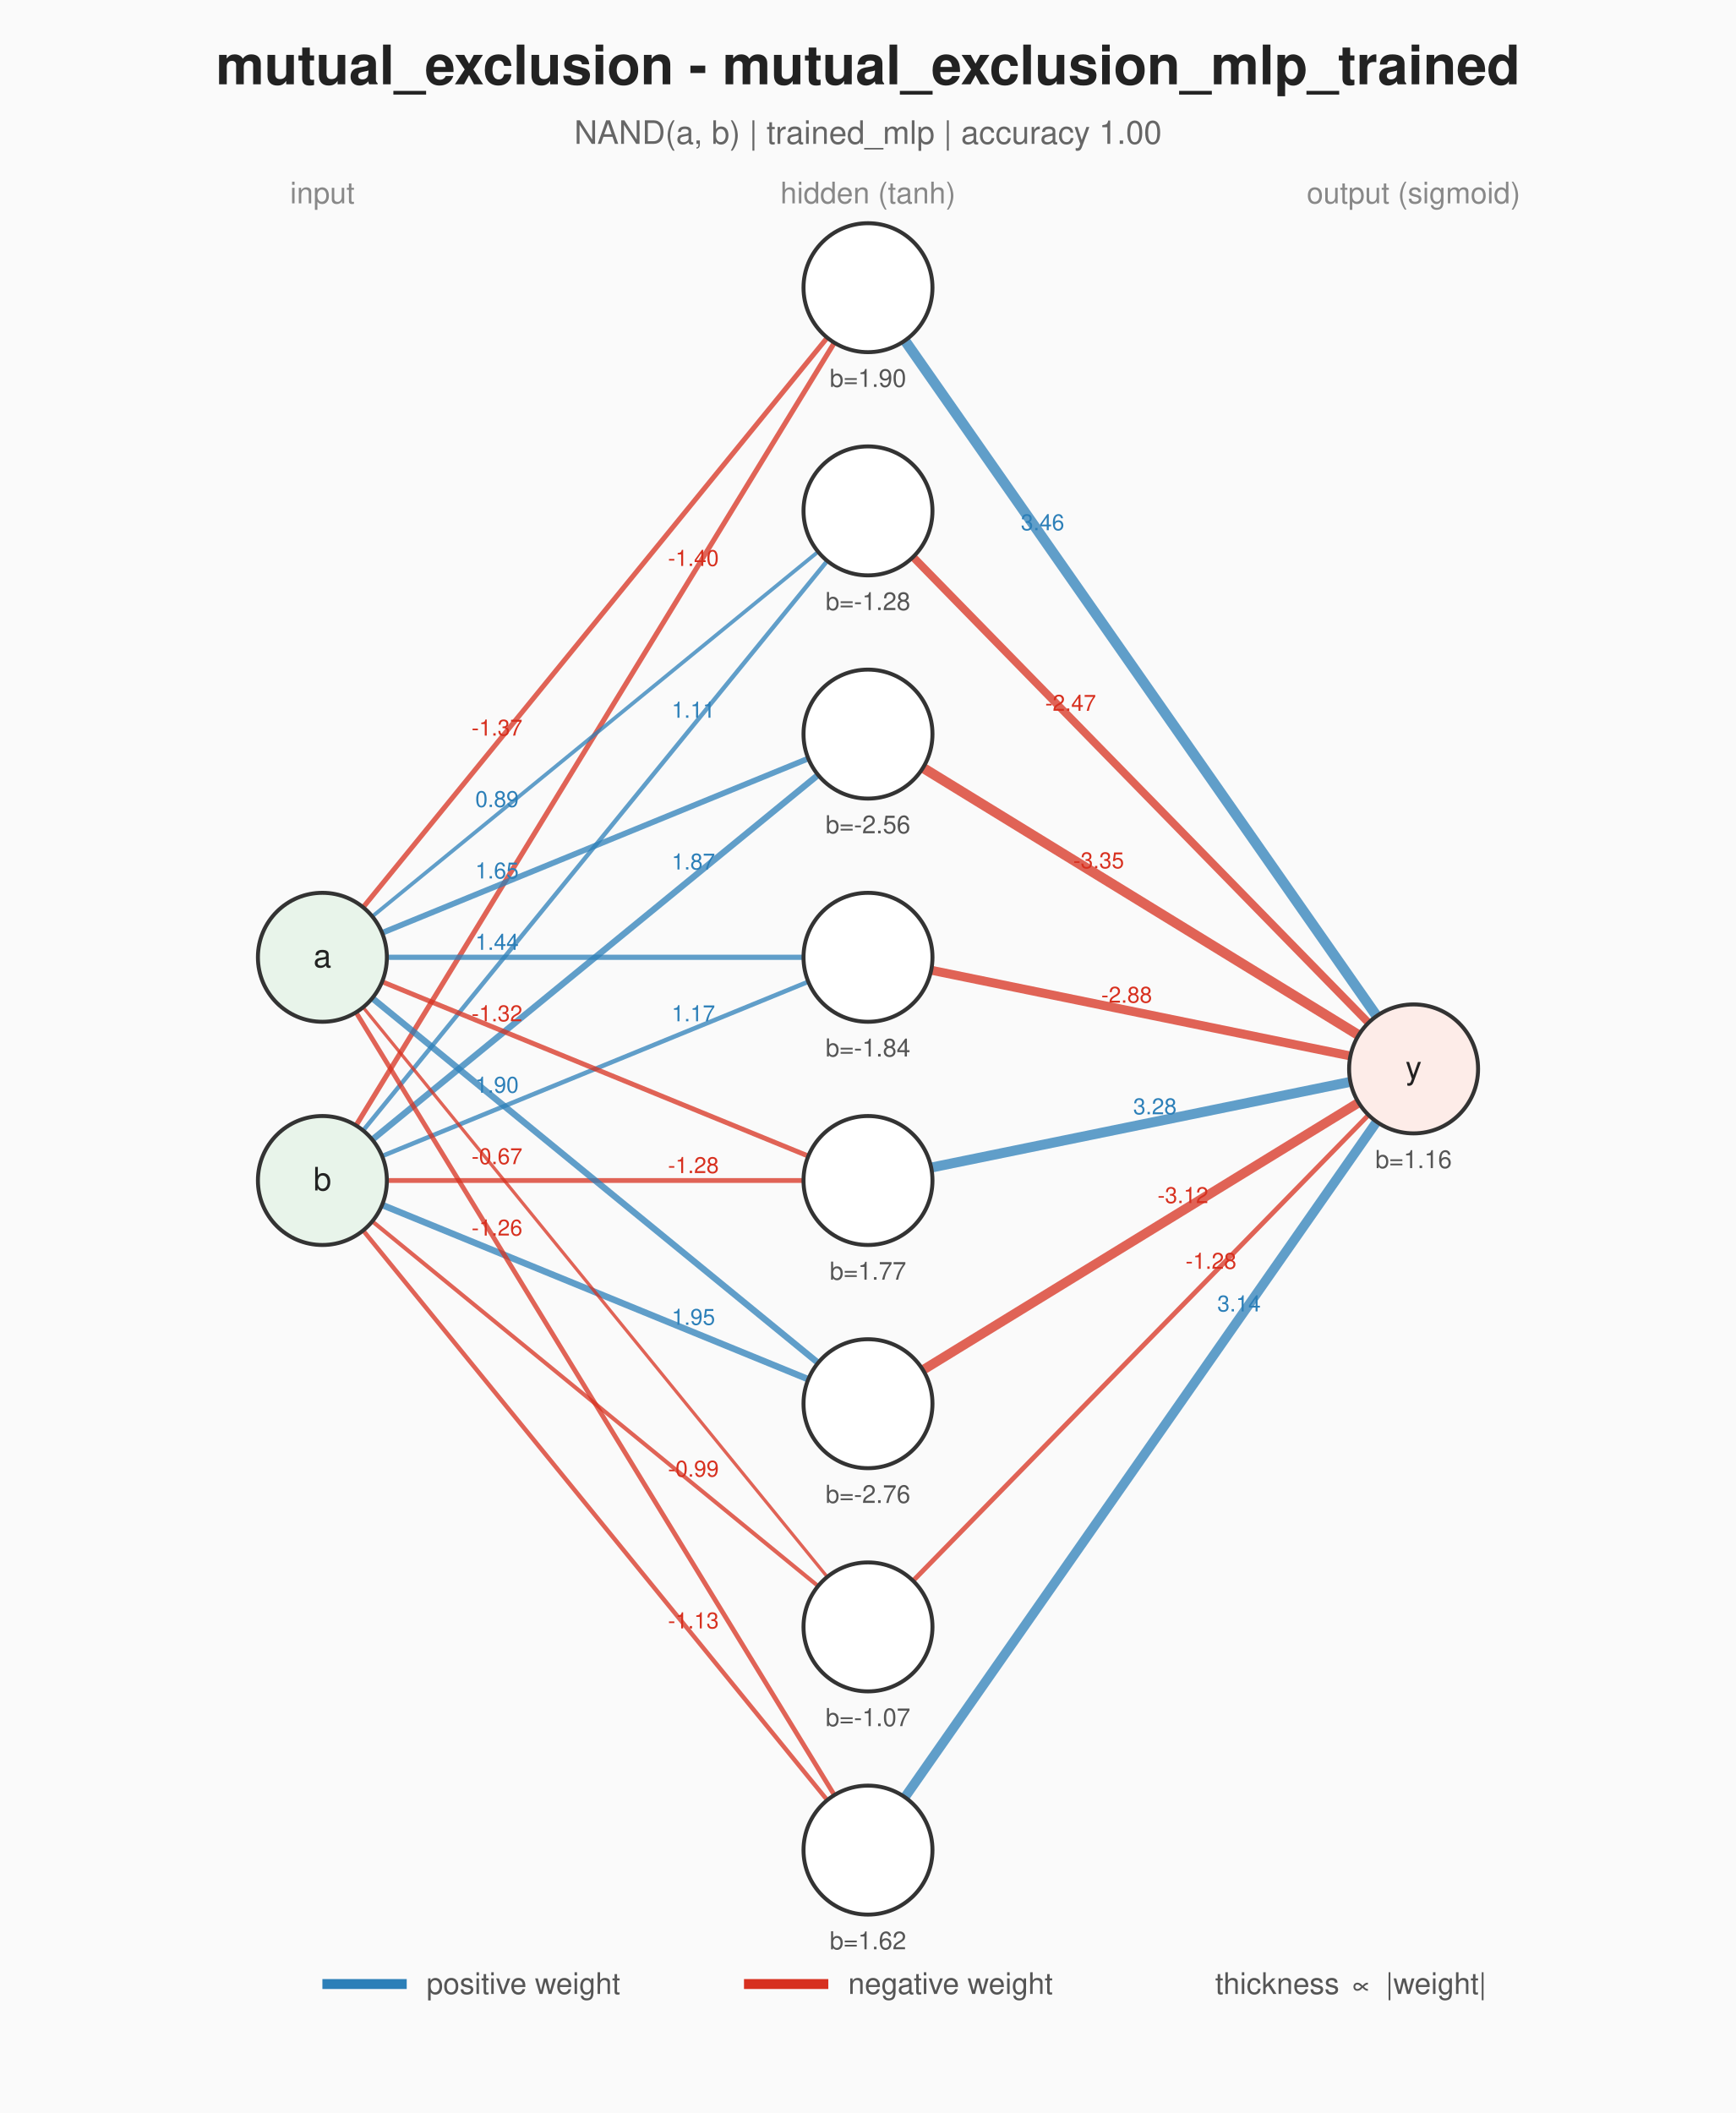
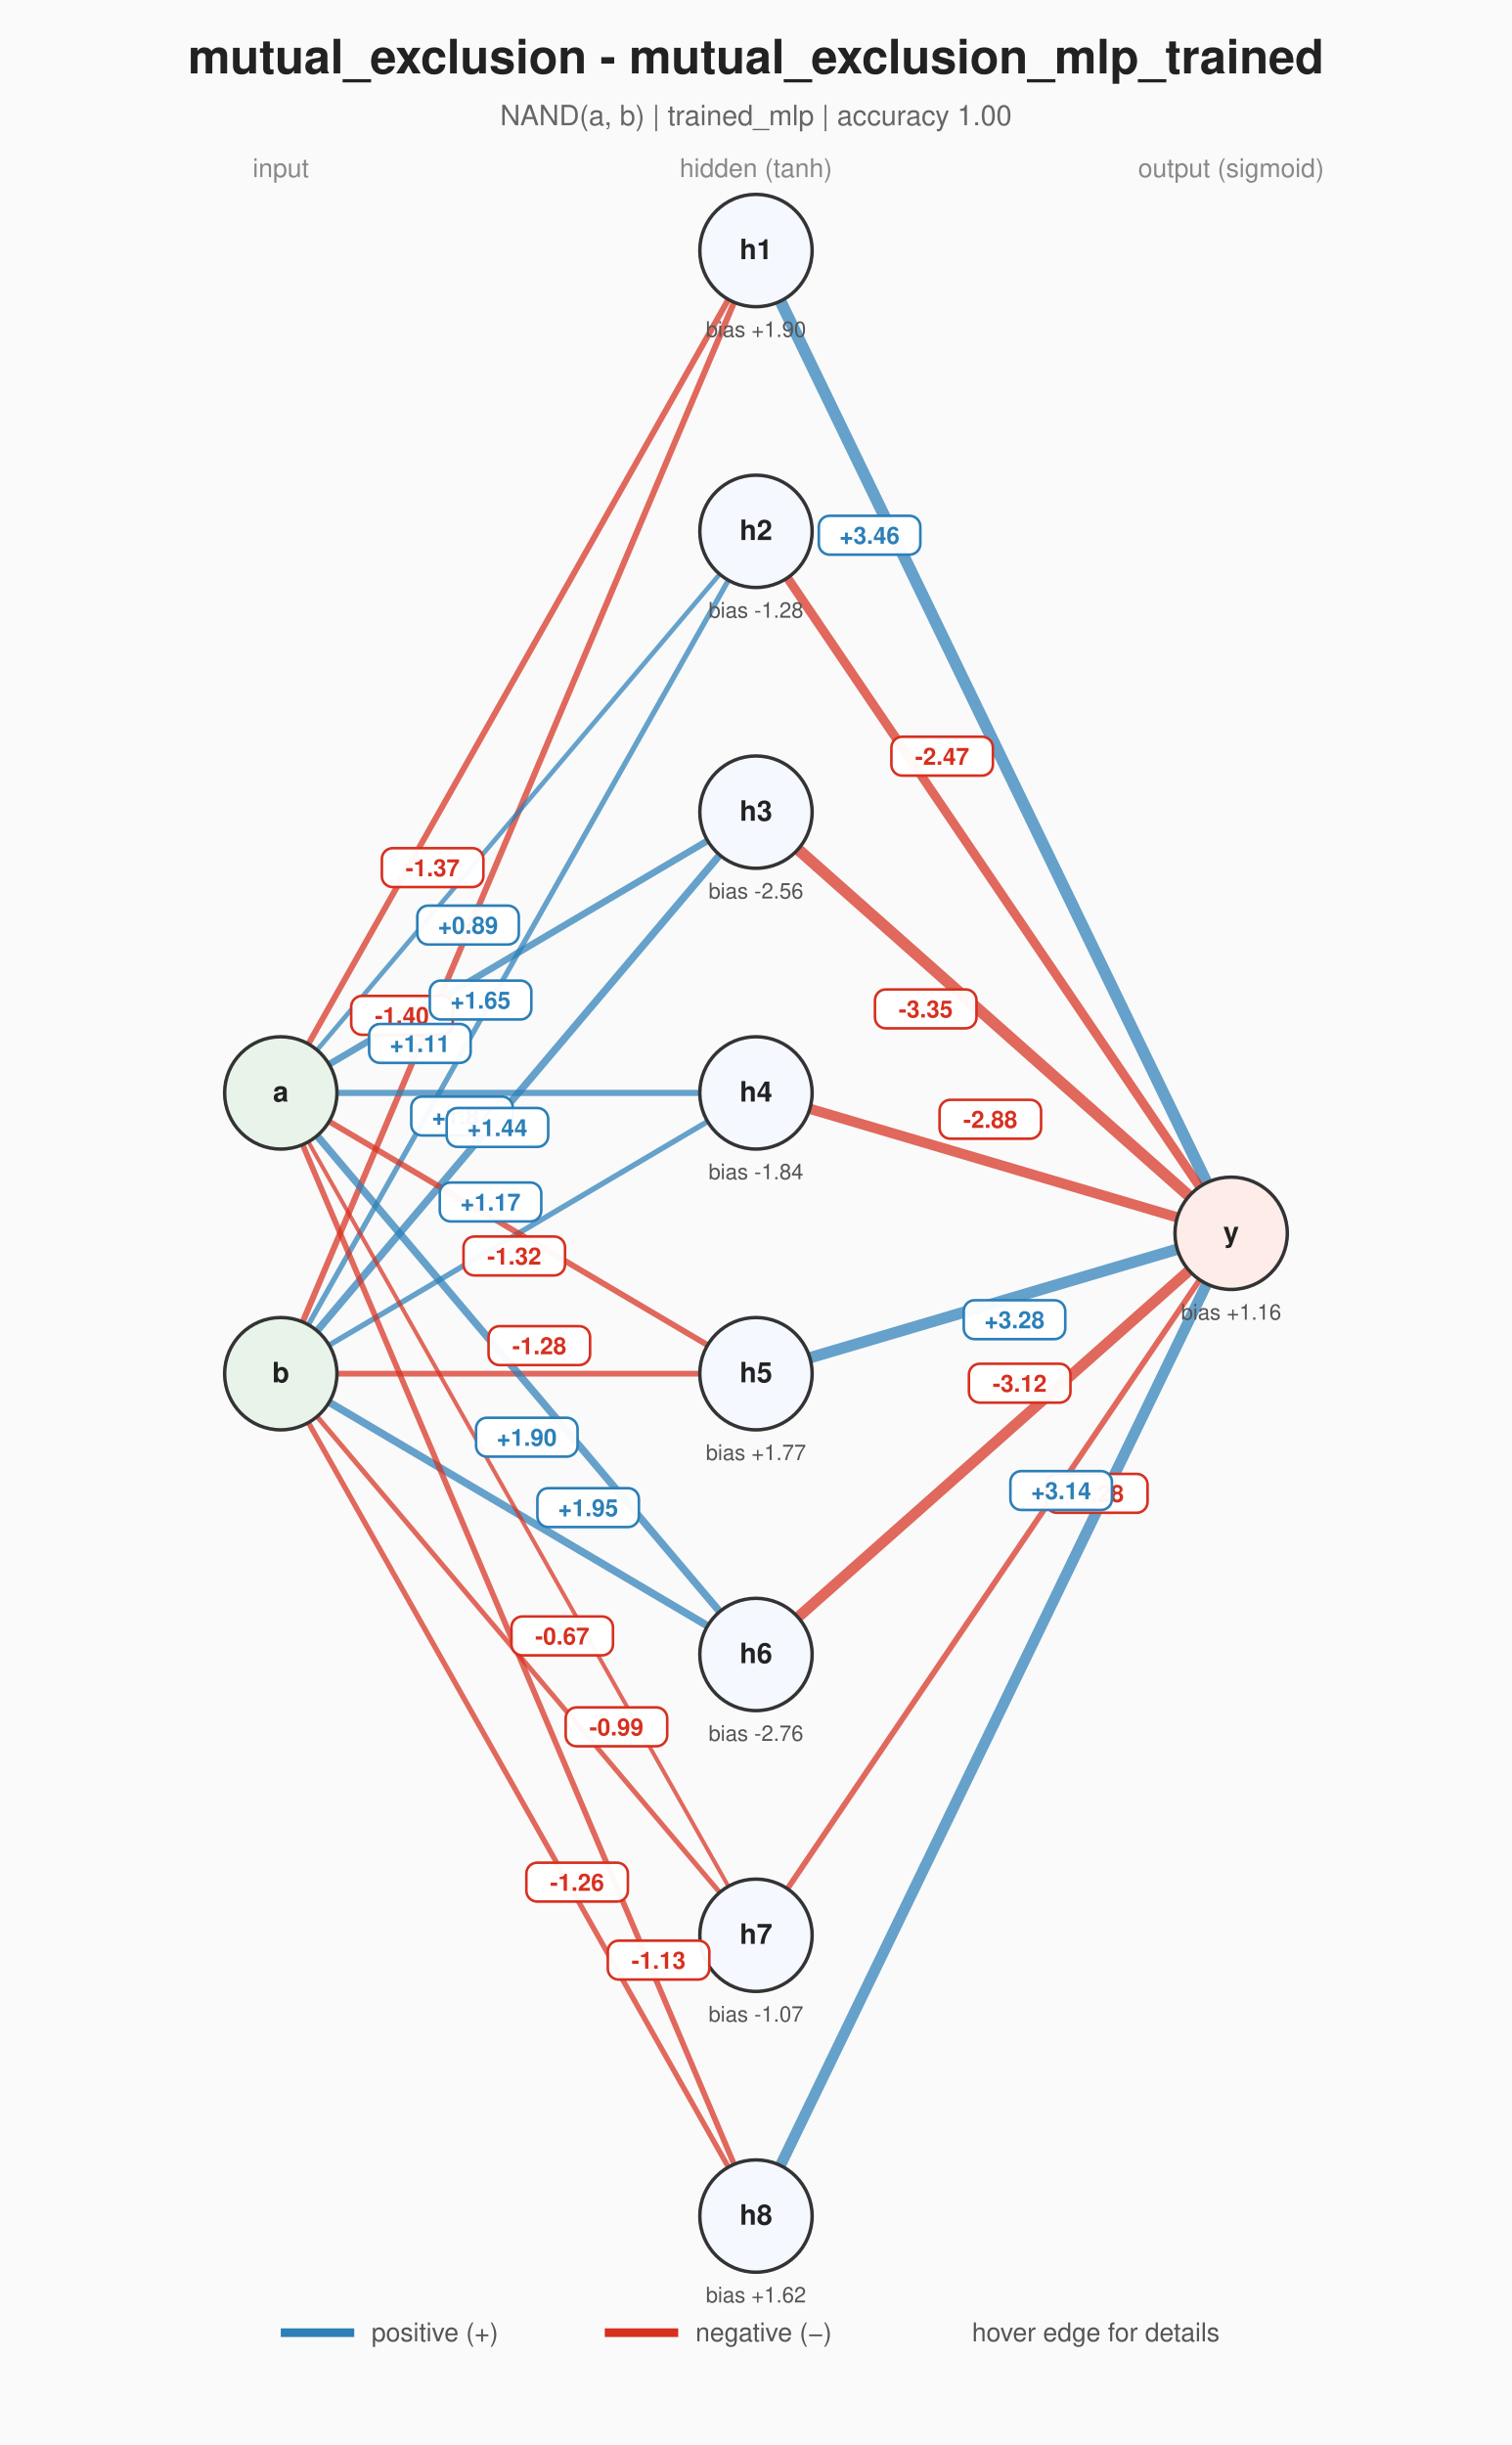
- <svg xmlns="http://www.w3.org/2000/svg" width="700" height="852" viewBox="0 0 700 852" font-family="Helvetica, Arial, sans-serif">
-   <rect width="700" height="852" fill="#fafafa" />
+ <svg xmlns="http://www.w3.org/2000/svg" width="700" height="1132" viewBox="0 0 700 1132" font-family="Helvetica, Arial, sans-serif">
+   <style type="text/css">
+   .edge { cursor: pointer; }
+   .edge-line { transition: stroke-width .15s, stroke-opacity .15s; }
+   .edge:hover .edge-line { stroke-opacity: 1; stroke-width: 5; }
+   .edge .wlabel { transition: opacity .15s; }
+   .edge:hover .wlabel rect { stroke-width: 2; }
+   .neuron { cursor: pointer; transition: stroke-width .15s; }
+   .neuron:hover { stroke-width: 3; }
+   .neuron.dim { opacity: .35; }
+   .edge.dim .edge-line { opacity: .2; }
+   .edge.dim .wlabel { opacity: .25; }
+   svg.hide-weights .wlabel { display: none; }
+   svg.hide-biases .bias-label { display: none; }
+ </style>
+   <rect width="700" height="1132" fill="#fafafa" />
  <text x="350.0" y="34" text-anchor="middle" font-size="22" font-weight="bold" fill="#222">mutual_exclusion - mutual_exclusion_mlp_trained</text>
  <text x="350.0" y="58" text-anchor="middle" font-size="13" fill="#666">NAND(a, b)  |  trained_mlp  |  accuracy 1.00</text>
-   <line x1="130.0" y1="386.0" x2="350.0" y2="116.0" stroke="#d7301f" stroke-width="2.02" stroke-opacity="0.75" />
-   <text x="200.4" y="296.6" text-anchor="middle" font-size="9" fill="#d7301f">-1.37</text>
-   <line x1="130.0" y1="476.0" x2="350.0" y2="116.0" stroke="#d7301f" stroke-width="2.06" stroke-opacity="0.75" />
-   <text x="279.6" y="228.2" text-anchor="middle" font-size="9" fill="#d7301f">-1.40</text>
-   <line x1="130.0" y1="386.0" x2="350.0" y2="206.0" stroke="#2c7fb8" stroke-width="1.53" stroke-opacity="0.75" />
-   <text x="200.4" y="325.4" text-anchor="middle" font-size="9" fill="#2c7fb8">0.89</text>
-   <line x1="130.0" y1="476.0" x2="350.0" y2="206.0" stroke="#2c7fb8" stroke-width="1.76" stroke-opacity="0.75" />
-   <text x="279.6" y="289.4" text-anchor="middle" font-size="9" fill="#2c7fb8">1.11</text>
-   <line x1="130.0" y1="386.0" x2="350.0" y2="296.0" stroke="#2c7fb8" stroke-width="2.31" stroke-opacity="0.75" />
-   <text x="200.4" y="354.2" text-anchor="middle" font-size="9" fill="#2c7fb8">1.65</text>
-   <line x1="130.0" y1="476.0" x2="350.0" y2="296.0" stroke="#2c7fb8" stroke-width="2.55" stroke-opacity="0.75" />
-   <text x="279.6" y="350.6" text-anchor="middle" font-size="9" fill="#2c7fb8">1.87</text>
-   <line x1="130.0" y1="386.0" x2="350.0" y2="386.0" stroke="#2c7fb8" stroke-width="2.10" stroke-opacity="0.75" />
-   <text x="200.4" y="383.0" text-anchor="middle" font-size="9" fill="#2c7fb8">1.44</text>
-   <line x1="130.0" y1="476.0" x2="350.0" y2="386.0" stroke="#2c7fb8" stroke-width="1.82" stroke-opacity="0.75" />
-   <text x="279.6" y="411.8" text-anchor="middle" font-size="9" fill="#2c7fb8">1.17</text>
-   <line x1="130.0" y1="386.0" x2="350.0" y2="476.0" stroke="#d7301f" stroke-width="1.97" stroke-opacity="0.75" />
-   <text x="200.4" y="411.8" text-anchor="middle" font-size="9" fill="#d7301f">-1.32</text>
-   <line x1="130.0" y1="476.0" x2="350.0" y2="476.0" stroke="#d7301f" stroke-width="1.94" stroke-opacity="0.75" />
-   <text x="279.6" y="473.0" text-anchor="middle" font-size="9" fill="#d7301f">-1.28</text>
-   <line x1="130.0" y1="386.0" x2="350.0" y2="566.0" stroke="#2c7fb8" stroke-width="2.57" stroke-opacity="0.75" />
-   <text x="200.4" y="440.6" text-anchor="middle" font-size="9" fill="#2c7fb8">1.90</text>
-   <line x1="130.0" y1="476.0" x2="350.0" y2="566.0" stroke="#2c7fb8" stroke-width="2.63" stroke-opacity="0.75" />
-   <text x="279.6" y="534.2" text-anchor="middle" font-size="9" fill="#2c7fb8">1.95</text>
-   <line x1="130.0" y1="386.0" x2="350.0" y2="656.0" stroke="#d7301f" stroke-width="1.30" stroke-opacity="0.75" />
-   <text x="200.4" y="469.4" text-anchor="middle" font-size="9" fill="#d7301f">-0.67</text>
-   <line x1="130.0" y1="476.0" x2="350.0" y2="656.0" stroke="#d7301f" stroke-width="1.63" stroke-opacity="0.75" />
-   <text x="279.6" y="595.4" text-anchor="middle" font-size="9" fill="#d7301f">-0.99</text>
-   <line x1="130.0" y1="386.0" x2="350.0" y2="746.0" stroke="#d7301f" stroke-width="1.91" stroke-opacity="0.75" />
-   <text x="200.4" y="498.2" text-anchor="middle" font-size="9" fill="#d7301f">-1.26</text>
-   <line x1="130.0" y1="476.0" x2="350.0" y2="746.0" stroke="#d7301f" stroke-width="1.78" stroke-opacity="0.75" />
-   <text x="279.6" y="656.6" text-anchor="middle" font-size="9" fill="#d7301f">-1.13</text>
-   <line x1="350.0" y1="116.0" x2="570.0" y2="431.0" stroke="#2c7fb8" stroke-width="4.20" stroke-opacity="0.75" />
-   <text x="420.4" y="213.8" text-anchor="middle" font-size="9" fill="#2c7fb8">3.46</text>
-   <line x1="350.0" y1="206.0" x2="570.0" y2="431.0" stroke="#d7301f" stroke-width="3.17" stroke-opacity="0.75" />
-   <text x="431.7" y="286.6" text-anchor="middle" font-size="9" fill="#d7301f">-2.47</text>
-   <line x1="350.0" y1="296.0" x2="570.0" y2="431.0" stroke="#d7301f" stroke-width="4.08" stroke-opacity="0.75" />
-   <text x="443.0" y="350.1" text-anchor="middle" font-size="9" fill="#d7301f">-3.35</text>
-   <line x1="350.0" y1="386.0" x2="570.0" y2="431.0" stroke="#d7301f" stroke-width="3.60" stroke-opacity="0.75" />
-   <text x="454.3" y="404.3" text-anchor="middle" font-size="9" fill="#d7301f">-2.88</text>
-   <line x1="350.0" y1="476.0" x2="570.0" y2="431.0" stroke="#2c7fb8" stroke-width="4.01" stroke-opacity="0.75" />
-   <text x="465.7" y="449.3" text-anchor="middle" font-size="9" fill="#2c7fb8">3.28</text>
-   <line x1="350.0" y1="566.0" x2="570.0" y2="431.0" stroke="#d7301f" stroke-width="3.85" stroke-opacity="0.75" />
-   <text x="477.0" y="485.1" text-anchor="middle" font-size="9" fill="#d7301f">-3.12</text>
-   <line x1="350.0" y1="656.0" x2="570.0" y2="431.0" stroke="#d7301f" stroke-width="1.93" stroke-opacity="0.75" />
-   <text x="488.3" y="511.6" text-anchor="middle" font-size="9" fill="#d7301f">-1.28</text>
-   <line x1="350.0" y1="746.0" x2="570.0" y2="431.0" stroke="#2c7fb8" stroke-width="3.87" stroke-opacity="0.75" />
-   <text x="499.6" y="528.8" text-anchor="middle" font-size="9" fill="#2c7fb8">3.14</text>
-   <circle cx="130.0" cy="386.0" r="26" fill="#e8f4ea" stroke="#333333" stroke-width="1.6" />
-   <text x="130.0" y="390.0" text-anchor="middle" font-size="13" fill="#222">a</text>
-   <circle cx="130.0" cy="476.0" r="26" fill="#e8f4ea" stroke="#333333" stroke-width="1.6" />
-   <text x="130.0" y="480.0" text-anchor="middle" font-size="13" fill="#222">b</text>
-   <text x="130.0" y="82.0" text-anchor="middle" font-size="12" fill="#888">input</text>
-   <circle cx="350.0" cy="116.0" r="26" fill="#ffffff" stroke="#333333" stroke-width="1.6" />
-   <text x="350.0" y="156.0" text-anchor="middle" font-size="10" fill="#555">b=1.90</text>
-   <circle cx="350.0" cy="206.0" r="26" fill="#ffffff" stroke="#333333" stroke-width="1.6" />
-   <text x="350.0" y="246.0" text-anchor="middle" font-size="10" fill="#555">b=-1.28</text>
-   <circle cx="350.0" cy="296.0" r="26" fill="#ffffff" stroke="#333333" stroke-width="1.6" />
-   <text x="350.0" y="336.0" text-anchor="middle" font-size="10" fill="#555">b=-2.56</text>
-   <circle cx="350.0" cy="386.0" r="26" fill="#ffffff" stroke="#333333" stroke-width="1.6" />
-   <text x="350.0" y="426.0" text-anchor="middle" font-size="10" fill="#555">b=-1.84</text>
-   <circle cx="350.0" cy="476.0" r="26" fill="#ffffff" stroke="#333333" stroke-width="1.6" />
-   <text x="350.0" y="516.0" text-anchor="middle" font-size="10" fill="#555">b=1.77</text>
-   <circle cx="350.0" cy="566.0" r="26" fill="#ffffff" stroke="#333333" stroke-width="1.6" />
-   <text x="350.0" y="606.0" text-anchor="middle" font-size="10" fill="#555">b=-2.76</text>
-   <circle cx="350.0" cy="656.0" r="26" fill="#ffffff" stroke="#333333" stroke-width="1.6" />
-   <text x="350.0" y="696.0" text-anchor="middle" font-size="10" fill="#555">b=-1.07</text>
-   <circle cx="350.0" cy="746.0" r="26" fill="#ffffff" stroke="#333333" stroke-width="1.6" />
-   <text x="350.0" y="786.0" text-anchor="middle" font-size="10" fill="#555">b=1.62</text>
-   <text x="350.0" y="82.0" text-anchor="middle" font-size="12" fill="#888">hidden (tanh)</text>
-   <circle cx="570.0" cy="431.0" r="26" fill="#fdece8" stroke="#333333" stroke-width="1.6" />
-   <text x="570.0" y="435.0" text-anchor="middle" font-size="13" fill="#222">y</text>
-   <text x="570.0" y="471.0" text-anchor="middle" font-size="10" fill="#555">b=1.16</text>
-   <text x="570.0" y="82.0" text-anchor="middle" font-size="12" fill="#888">output (sigmoid)</text>
-   <line x1="130" y1="800" x2="164" y2="800" stroke="#2c7fb8" stroke-width="4" />
-   <text x="172" y="804" font-size="12" fill="#555">positive weight</text>
-   <line x1="300" y1="800" x2="334" y2="800" stroke="#d7301f" stroke-width="4" />
-   <text x="342" y="804" font-size="12" fill="#555">negative weight</text>
-   <text x="490" y="804" font-size="12" fill="#555">thickness ∝ |weight|</text>
+   <g id="diagram">
+     <g class="edge" data-layer="0" data-edge="0" data-weight="-1.3667" data-from="a" data-to="h1" data-sign="neg">
+       <line class="edge-line" x1="130.0" y1="506.0" x2="350.0" y2="116.0" stroke="#d7301f" stroke-width="2.78" stroke-opacity="0.72" />
+     </g>
+     <g class="edge" data-layer="0" data-edge="1" data-weight="-1.3977" data-from="b" data-to="h1" data-sign="neg">
+       <line class="edge-line" x1="130.0" y1="636.0" x2="350.0" y2="116.0" stroke="#d7301f" stroke-width="2.82" stroke-opacity="0.72" />
+     </g>
+     <g class="edge" data-layer="0" data-edge="2" data-weight="0.8942" data-from="a" data-to="h2" data-sign="pos">
+       <line class="edge-line" x1="130.0" y1="506.0" x2="350.0" y2="246.0" stroke="#2c7fb8" stroke-width="2.16" stroke-opacity="0.72" />
+     </g>
+     <g class="edge" data-layer="0" data-edge="3" data-weight="1.1133" data-from="b" data-to="h2" data-sign="pos">
+       <line class="edge-line" x1="130.0" y1="636.0" x2="350.0" y2="246.0" stroke="#2c7fb8" stroke-width="2.45" stroke-opacity="0.72" />
+     </g>
+     <g class="edge" data-layer="0" data-edge="4" data-weight="1.6467" data-from="a" data-to="h3" data-sign="pos">
+       <line class="edge-line" x1="130.0" y1="506.0" x2="350.0" y2="376.0" stroke="#2c7fb8" stroke-width="3.14" stroke-opacity="0.72" />
+     </g>
+     <g class="edge" data-layer="0" data-edge="5" data-weight="1.8728" data-from="b" data-to="h3" data-sign="pos">
+       <line class="edge-line" x1="130.0" y1="636.0" x2="350.0" y2="376.0" stroke="#2c7fb8" stroke-width="3.44" stroke-opacity="0.72" />
+     </g>
+     <g class="edge" data-layer="0" data-edge="6" data-weight="1.4371" data-from="a" data-to="h4" data-sign="pos">
+       <line class="edge-line" x1="130.0" y1="506.0" x2="350.0" y2="506.0" stroke="#2c7fb8" stroke-width="2.87" stroke-opacity="0.72" />
+     </g>
+     <g class="edge" data-layer="0" data-edge="7" data-weight="1.1697" data-from="b" data-to="h4" data-sign="pos">
+       <line class="edge-line" x1="130.0" y1="636.0" x2="350.0" y2="506.0" stroke="#2c7fb8" stroke-width="2.52" stroke-opacity="0.72" />
+     </g>
+     <g class="edge" data-layer="0" data-edge="8" data-weight="-1.3167" data-from="a" data-to="h5" data-sign="neg">
+       <line class="edge-line" x1="130.0" y1="506.0" x2="350.0" y2="636.0" stroke="#d7301f" stroke-width="2.71" stroke-opacity="0.72" />
+     </g>
+     <g class="edge" data-layer="0" data-edge="9" data-weight="-1.2832" data-from="b" data-to="h5" data-sign="neg">
+       <line class="edge-line" x1="130.0" y1="636.0" x2="350.0" y2="636.0" stroke="#d7301f" stroke-width="2.67" stroke-opacity="0.72" />
+     </g>
+     <g class="edge" data-layer="0" data-edge="10" data-weight="1.8970" data-from="a" data-to="h6" data-sign="pos">
+       <line class="edge-line" x1="130.0" y1="506.0" x2="350.0" y2="766.0" stroke="#2c7fb8" stroke-width="3.47" stroke-opacity="0.72" />
+     </g>
+     <g class="edge" data-layer="0" data-edge="11" data-weight="1.9467" data-from="b" data-to="h6" data-sign="pos">
+       <line class="edge-line" x1="130.0" y1="636.0" x2="350.0" y2="766.0" stroke="#2c7fb8" stroke-width="3.53" stroke-opacity="0.72" />
+     </g>
+     <g class="edge" data-layer="0" data-edge="12" data-weight="-0.6690" data-from="a" data-to="h7" data-sign="neg">
+       <line class="edge-line" x1="130.0" y1="506.0" x2="350.0" y2="896.0" stroke="#d7301f" stroke-width="1.87" stroke-opacity="0.72" />
+     </g>
+     <g class="edge" data-layer="0" data-edge="13" data-weight="-0.9907" data-from="b" data-to="h7" data-sign="neg">
+       <line class="edge-line" x1="130.0" y1="636.0" x2="350.0" y2="896.0" stroke="#d7301f" stroke-width="2.29" stroke-opacity="0.72" />
+     </g>
+     <g class="edge" data-layer="0" data-edge="14" data-weight="-1.2625" data-from="a" data-to="h8" data-sign="neg">
+       <line class="edge-line" x1="130.0" y1="506.0" x2="350.0" y2="1026.0" stroke="#d7301f" stroke-width="2.64" stroke-opacity="0.72" />
+     </g>
+     <g class="edge" data-layer="0" data-edge="15" data-weight="-1.1322" data-from="b" data-to="h8" data-sign="neg">
+       <line class="edge-line" x1="130.0" y1="636.0" x2="350.0" y2="1026.0" stroke="#d7301f" stroke-width="2.47" stroke-opacity="0.72" />
+     </g>
+     <g class="edge" data-layer="1" data-edge="16" data-weight="3.4581" data-from="h1" data-to="y" data-sign="pos">
+       <line class="edge-line" x1="350.0" y1="116.0" x2="570.0" y2="571.0" stroke="#2c7fb8" stroke-width="5.50" stroke-opacity="0.72" />
+     </g>
+     <g class="edge" data-layer="1" data-edge="17" data-weight="-2.4673" data-from="h2" data-to="y" data-sign="neg">
+       <line class="edge-line" x1="350.0" y1="246.0" x2="570.0" y2="571.0" stroke="#d7301f" stroke-width="4.21" stroke-opacity="0.72" />
+     </g>
+     <g class="edge" data-layer="1" data-edge="18" data-weight="-3.3468" data-from="h3" data-to="y" data-sign="neg">
+       <line class="edge-line" x1="350.0" y1="376.0" x2="570.0" y2="571.0" stroke="#d7301f" stroke-width="5.36" stroke-opacity="0.72" />
+     </g>
+     <g class="edge" data-layer="1" data-edge="19" data-weight="-2.8826" data-from="h4" data-to="y" data-sign="neg">
+       <line class="edge-line" x1="350.0" y1="506.0" x2="570.0" y2="571.0" stroke="#d7301f" stroke-width="4.75" stroke-opacity="0.72" />
+     </g>
+     <g class="edge" data-layer="1" data-edge="20" data-weight="3.2774" data-from="h5" data-to="y" data-sign="pos">
+       <line class="edge-line" x1="350.0" y1="636.0" x2="570.0" y2="571.0" stroke="#2c7fb8" stroke-width="5.26" stroke-opacity="0.72" />
+     </g>
+     <g class="edge" data-layer="1" data-edge="21" data-weight="-3.1197" data-from="h6" data-to="y" data-sign="neg">
+       <line class="edge-line" x1="350.0" y1="766.0" x2="570.0" y2="571.0" stroke="#d7301f" stroke-width="5.06" stroke-opacity="0.72" />
+     </g>
+     <g class="edge" data-layer="1" data-edge="22" data-weight="-1.2779" data-from="h7" data-to="y" data-sign="neg">
+       <line class="edge-line" x1="350.0" y1="896.0" x2="570.0" y2="571.0" stroke="#d7301f" stroke-width="2.66" stroke-opacity="0.72" />
+     </g>
+     <g class="edge" data-layer="1" data-edge="23" data-weight="3.1365" data-from="h8" data-to="y" data-sign="pos">
+       <line class="edge-line" x1="350.0" y1="1026.0" x2="570.0" y2="571.0" stroke="#2c7fb8" stroke-width="5.08" stroke-opacity="0.72" />
+     </g>
+     <g class="neuron" data-neuron="a">
+       <circle cx="130.0" cy="506.0" r="26" fill="#e8f4ea" stroke="#333333" stroke-width="1.6" />
+       <text x="130.0" y="510.0" text-anchor="middle" font-size="13" font-weight="600" fill="#222">a</text>
+     </g>
+     <g class="neuron" data-neuron="b">
+       <circle cx="130.0" cy="636.0" r="26" fill="#e8f4ea" stroke="#333333" stroke-width="1.6" />
+       <text x="130.0" y="640.0" text-anchor="middle" font-size="13" font-weight="600" fill="#222">b</text>
+     </g>
+     <text x="130.0" y="82.0" text-anchor="middle" font-size="12" fill="#888">input</text>
+     <g class="neuron" data-neuron="h1">
+       <circle cx="350.0" cy="116.0" r="26" fill="#f5f8ff" stroke="#333333" stroke-width="1.6" />
+       <text x="350.0" y="120.0" text-anchor="middle" font-size="13" font-weight="600" fill="#222">h1</text>
+       <text class="bias-label" x="350.0" y="156.0" text-anchor="middle" font-size="10" fill="#555">bias +1.90</text>
+     </g>
+     <g class="neuron" data-neuron="h2">
+       <circle cx="350.0" cy="246.0" r="26" fill="#f5f8ff" stroke="#333333" stroke-width="1.6" />
+       <text x="350.0" y="250.0" text-anchor="middle" font-size="13" font-weight="600" fill="#222">h2</text>
+       <text class="bias-label" x="350.0" y="286.0" text-anchor="middle" font-size="10" fill="#555">bias -1.28</text>
+     </g>
+     <g class="neuron" data-neuron="h3">
+       <circle cx="350.0" cy="376.0" r="26" fill="#f5f8ff" stroke="#333333" stroke-width="1.6" />
+       <text x="350.0" y="380.0" text-anchor="middle" font-size="13" font-weight="600" fill="#222">h3</text>
+       <text class="bias-label" x="350.0" y="416.0" text-anchor="middle" font-size="10" fill="#555">bias -2.56</text>
+     </g>
+     <g class="neuron" data-neuron="h4">
+       <circle cx="350.0" cy="506.0" r="26" fill="#f5f8ff" stroke="#333333" stroke-width="1.6" />
+       <text x="350.0" y="510.0" text-anchor="middle" font-size="13" font-weight="600" fill="#222">h4</text>
+       <text class="bias-label" x="350.0" y="546.0" text-anchor="middle" font-size="10" fill="#555">bias -1.84</text>
+     </g>
+     <g class="neuron" data-neuron="h5">
+       <circle cx="350.0" cy="636.0" r="26" fill="#f5f8ff" stroke="#333333" stroke-width="1.6" />
+       <text x="350.0" y="640.0" text-anchor="middle" font-size="13" font-weight="600" fill="#222">h5</text>
+       <text class="bias-label" x="350.0" y="676.0" text-anchor="middle" font-size="10" fill="#555">bias +1.77</text>
+     </g>
+     <g class="neuron" data-neuron="h6">
+       <circle cx="350.0" cy="766.0" r="26" fill="#f5f8ff" stroke="#333333" stroke-width="1.6" />
+       <text x="350.0" y="770.0" text-anchor="middle" font-size="13" font-weight="600" fill="#222">h6</text>
+       <text class="bias-label" x="350.0" y="806.0" text-anchor="middle" font-size="10" fill="#555">bias -2.76</text>
+     </g>
+     <g class="neuron" data-neuron="h7">
+       <circle cx="350.0" cy="896.0" r="26" fill="#f5f8ff" stroke="#333333" stroke-width="1.6" />
+       <text x="350.0" y="900.0" text-anchor="middle" font-size="13" font-weight="600" fill="#222">h7</text>
+       <text class="bias-label" x="350.0" y="936.0" text-anchor="middle" font-size="10" fill="#555">bias -1.07</text>
+     </g>
+     <g class="neuron" data-neuron="h8">
+       <circle cx="350.0" cy="1026.0" r="26" fill="#f5f8ff" stroke="#333333" stroke-width="1.6" />
+       <text x="350.0" y="1030.0" text-anchor="middle" font-size="13" font-weight="600" fill="#222">h8</text>
+       <text class="bias-label" x="350.0" y="1066.0" text-anchor="middle" font-size="10" fill="#555">bias +1.62</text>
+     </g>
+     <text x="350.0" y="82.0" text-anchor="middle" font-size="12" fill="#888">hidden (tanh)</text>
+     <g class="neuron" data-neuron="y">
+       <circle cx="570.0" cy="571.0" r="26" fill="#fdece8" stroke="#333333" stroke-width="1.6" />
+       <text x="570.0" y="575.0" text-anchor="middle" font-size="13" font-weight="600" fill="#222">y</text>
+       <text class="bias-label" x="570.0" y="611.0" text-anchor="middle" font-size="10" fill="#555">bias +1.16</text>
+     </g>
+     <text x="570.0" y="82.0" text-anchor="middle" font-size="12" fill="#888">output (sigmoid)</text>
+     <g class="label-layer">
+       <g class="wlabel" data-edge="0" pointer-events="none">
+         <rect x="176.8" y="392.7" width="47.0" height="18" rx="5" fill="#ffffff" fill-opacity="0.95" stroke="#d7301f" stroke-width="1.2" />
+         <text x="200.3" y="405.7" text-anchor="middle" font-size="11" font-weight="700" fill="#d7301f">-1.37</text>
+       </g>
+       <g class="wlabel" data-edge="1" pointer-events="none">
+         <rect x="162.6" y="461.1" width="47.0" height="18" rx="5" fill="#ffffff" fill-opacity="0.95" stroke="#d7301f" stroke-width="1.2" />
+         <text x="186.1" y="474.1" text-anchor="middle" font-size="11" font-weight="700" fill="#d7301f">-1.40</text>
+       </g>
+       <g class="wlabel" data-edge="2" pointer-events="none">
+         <rect x="193.2" y="419.3" width="47.0" height="18" rx="5" fill="#ffffff" fill-opacity="0.95" stroke="#2c7fb8" stroke-width="1.2" />
+         <text x="216.7" y="432.3" text-anchor="middle" font-size="11" font-weight="700" fill="#2c7fb8">+0.89</text>
+       </g>
+       <g class="wlabel" data-edge="3" pointer-events="none">
+         <rect x="170.9" y="474.1" width="47.0" height="18" rx="5" fill="#ffffff" fill-opacity="0.95" stroke="#2c7fb8" stroke-width="1.2" />
+         <text x="194.4" y="487.1" text-anchor="middle" font-size="11" font-weight="700" fill="#2c7fb8">+1.11</text>
+       </g>
+       <g class="wlabel" data-edge="4" pointer-events="none">
+         <rect x="199.0" y="454.0" width="47.0" height="18" rx="5" fill="#ffffff" fill-opacity="0.95" stroke="#2c7fb8" stroke-width="1.2" />
+         <text x="222.5" y="467.0" text-anchor="middle" font-size="11" font-weight="700" fill="#2c7fb8">+1.65</text>
+       </g>
+       <g class="wlabel" data-edge="5" pointer-events="none">
+         <rect x="190.4" y="507.7" width="47.0" height="18" rx="5" fill="#ffffff" fill-opacity="0.95" stroke="#2c7fb8" stroke-width="1.2" />
+         <text x="213.9" y="520.7" text-anchor="middle" font-size="11" font-weight="700" fill="#2c7fb8">+1.87</text>
+       </g>
+       <g class="wlabel" data-edge="6" pointer-events="none">
+         <rect x="206.8" y="513.0" width="47.0" height="18" rx="5" fill="#ffffff" fill-opacity="0.95" stroke="#2c7fb8" stroke-width="1.2" />
+         <text x="230.3" y="526.0" text-anchor="middle" font-size="11" font-weight="700" fill="#2c7fb8">+1.44</text>
+       </g>
+       <g class="wlabel" data-edge="7" pointer-events="none">
+         <rect x="203.6" y="547.5" width="47.0" height="18" rx="5" fill="#ffffff" fill-opacity="0.95" stroke="#2c7fb8" stroke-width="1.2" />
+         <text x="227.1" y="560.5" text-anchor="middle" font-size="11" font-weight="700" fill="#2c7fb8">+1.17</text>
+       </g>
+       <g class="wlabel" data-edge="8" pointer-events="none">
+         <rect x="214.6" y="572.5" width="47.0" height="18" rx="5" fill="#ffffff" fill-opacity="0.95" stroke="#d7301f" stroke-width="1.2" />
+         <text x="238.1" y="585.5" text-anchor="middle" font-size="11" font-weight="700" fill="#d7301f">-1.32</text>
+       </g>
+       <g class="wlabel" data-edge="9" pointer-events="none">
+         <rect x="226.2" y="614.0" width="47.0" height="18" rx="5" fill="#ffffff" fill-opacity="0.95" stroke="#d7301f" stroke-width="1.2" />
+         <text x="249.7" y="627.0" text-anchor="middle" font-size="11" font-weight="700" fill="#d7301f">-1.28</text>
+       </g>
+       <g class="wlabel" data-edge="10" pointer-events="none">
+         <rect x="220.4" y="656.4" width="47.0" height="18" rx="5" fill="#ffffff" fill-opacity="0.95" stroke="#2c7fb8" stroke-width="1.2" />
+         <text x="243.9" y="669.4" text-anchor="middle" font-size="11" font-weight="700" fill="#2c7fb8">+1.90</text>
+       </g>
+       <g class="wlabel" data-edge="11" pointer-events="none">
+         <rect x="248.8" y="689.0" width="47.0" height="18" rx="5" fill="#ffffff" fill-opacity="0.95" stroke="#2c7fb8" stroke-width="1.2" />
+         <text x="272.3" y="702.0" text-anchor="middle" font-size="11" font-weight="700" fill="#2c7fb8">+1.95</text>
+       </g>
+       <g class="wlabel" data-edge="12" pointer-events="none">
+         <rect x="236.8" y="748.4" width="47.0" height="18" rx="5" fill="#ffffff" fill-opacity="0.95" stroke="#d7301f" stroke-width="1.2" />
+         <text x="260.3" y="761.4" text-anchor="middle" font-size="11" font-weight="700" fill="#d7301f">-0.67</text>
+       </g>
+       <g class="wlabel" data-edge="13" pointer-events="none">
+         <rect x="261.9" y="790.5" width="47.0" height="18" rx="5" fill="#ffffff" fill-opacity="0.95" stroke="#d7301f" stroke-width="1.2" />
+         <text x="285.4" y="803.5" text-anchor="middle" font-size="11" font-weight="700" fill="#d7301f">-0.99</text>
+       </g>
+       <g class="wlabel" data-edge="14" pointer-events="none">
+         <rect x="243.7" y="862.4" width="47.0" height="18" rx="5" fill="#ffffff" fill-opacity="0.95" stroke="#d7301f" stroke-width="1.2" />
+         <text x="267.2" y="875.4" text-anchor="middle" font-size="11" font-weight="700" fill="#d7301f">-1.26</text>
+       </g>
+       <g class="wlabel" data-edge="15" pointer-events="none">
+         <rect x="281.4" y="898.5" width="47.0" height="18" rx="5" fill="#ffffff" fill-opacity="0.95" stroke="#d7301f" stroke-width="1.2" />
+         <text x="304.9" y="911.5" text-anchor="middle" font-size="11" font-weight="700" fill="#d7301f">-1.13</text>
+       </g>
+       <g class="wlabel" data-edge="16" pointer-events="none">
+         <rect x="379.1" y="238.8" width="47.0" height="18" rx="5" fill="#ffffff" fill-opacity="0.95" stroke="#2c7fb8" stroke-width="1.2" />
+         <text x="402.6" y="251.8" text-anchor="middle" font-size="11" font-weight="700" fill="#2c7fb8">+3.46</text>
+       </g>
+       <g class="wlabel" data-edge="17" pointer-events="none">
+         <rect x="412.7" y="341.1" width="47.0" height="18" rx="5" fill="#ffffff" fill-opacity="0.95" stroke="#d7301f" stroke-width="1.2" />
+         <text x="436.2" y="354.1" text-anchor="middle" font-size="11" font-weight="700" fill="#d7301f">-2.47</text>
+       </g>
+       <g class="wlabel" data-edge="18" pointer-events="none">
+         <rect x="405.1" y="458.1" width="47.0" height="18" rx="5" fill="#ffffff" fill-opacity="0.95" stroke="#d7301f" stroke-width="1.2" />
+         <text x="428.6" y="471.1" text-anchor="middle" font-size="11" font-weight="700" fill="#d7301f">-3.35</text>
+       </g>
+       <g class="wlabel" data-edge="19" pointer-events="none">
+         <rect x="435.0" y="509.2" width="47.0" height="18" rx="5" fill="#ffffff" fill-opacity="0.95" stroke="#d7301f" stroke-width="1.2" />
+         <text x="458.5" y="522.2" text-anchor="middle" font-size="11" font-weight="700" fill="#d7301f">-2.88</text>
+       </g>
+       <g class="wlabel" data-edge="20" pointer-events="none">
+         <rect x="446.2" y="602.0" width="47.0" height="18" rx="5" fill="#ffffff" fill-opacity="0.95" stroke="#2c7fb8" stroke-width="1.2" />
+         <text x="469.7" y="615.0" text-anchor="middle" font-size="11" font-weight="700" fill="#2c7fb8">+3.28</text>
+       </g>
+       <g class="wlabel" data-edge="21" pointer-events="none">
+         <rect x="448.6" y="631.4" width="47.0" height="18" rx="5" fill="#ffffff" fill-opacity="0.95" stroke="#d7301f" stroke-width="1.2" />
+         <text x="472.1" y="644.4" text-anchor="middle" font-size="11" font-weight="700" fill="#d7301f">-3.12</text>
+       </g>
+       <g class="wlabel" data-edge="22" pointer-events="none">
+         <rect x="484.3" y="682.4" width="47.0" height="18" rx="5" fill="#ffffff" fill-opacity="0.95" stroke="#d7301f" stroke-width="1.2" />
+         <text x="507.8" y="695.4" text-anchor="middle" font-size="11" font-weight="700" fill="#d7301f">-1.28</text>
+       </g>
+       <g class="wlabel" data-edge="23" pointer-events="none">
+         <rect x="467.8" y="681.1" width="47.0" height="18" rx="5" fill="#ffffff" fill-opacity="0.95" stroke="#2c7fb8" stroke-width="1.2" />
+         <text x="491.3" y="694.1" text-anchor="middle" font-size="11" font-weight="700" fill="#2c7fb8">+3.14</text>
+       </g>
+     </g>
+     <line x1="130" y1="1080" x2="164" y2="1080" stroke="#2c7fb8" stroke-width="4" />
+     <text x="172" y="1084" font-size="12" fill="#555">positive (+)</text>
+     <line x1="280" y1="1080" x2="314" y2="1080" stroke="#d7301f" stroke-width="4" />
+     <text x="322" y="1084" font-size="12" fill="#555">negative (−)</text>
+     <text x="450" y="1084" font-size="12" fill="#555">hover edge for details</text>
+   </g>
</svg>
